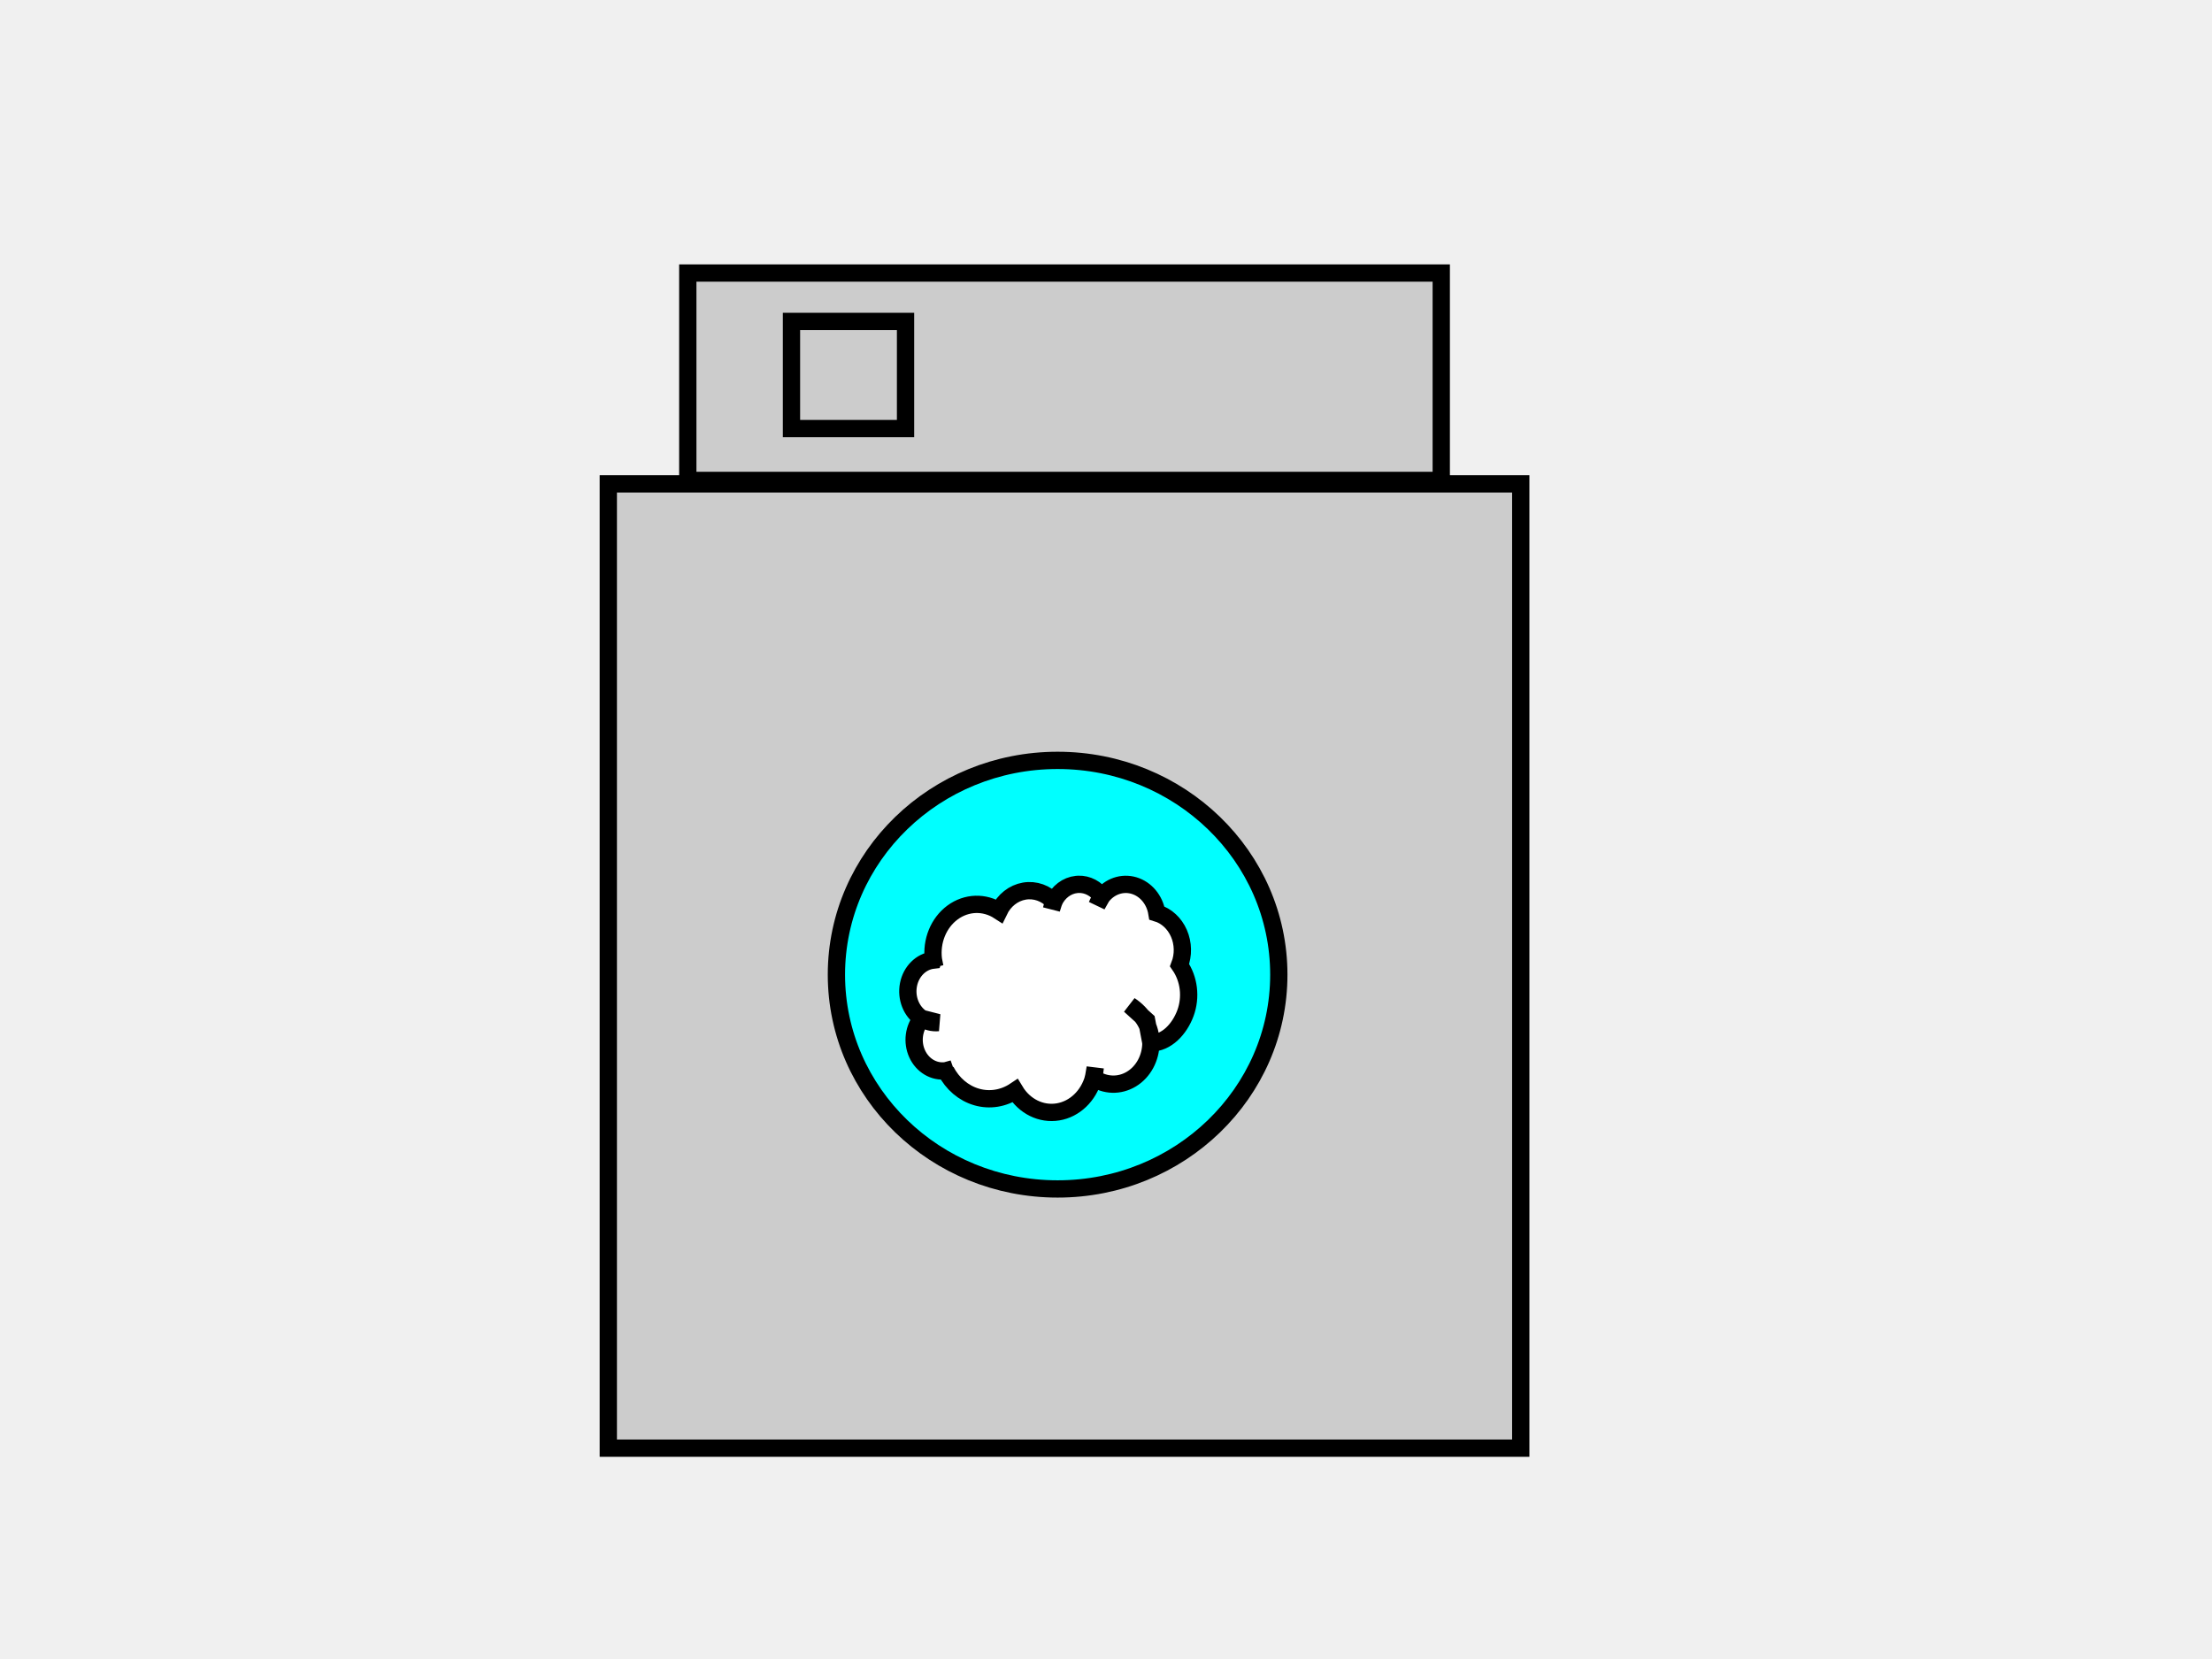
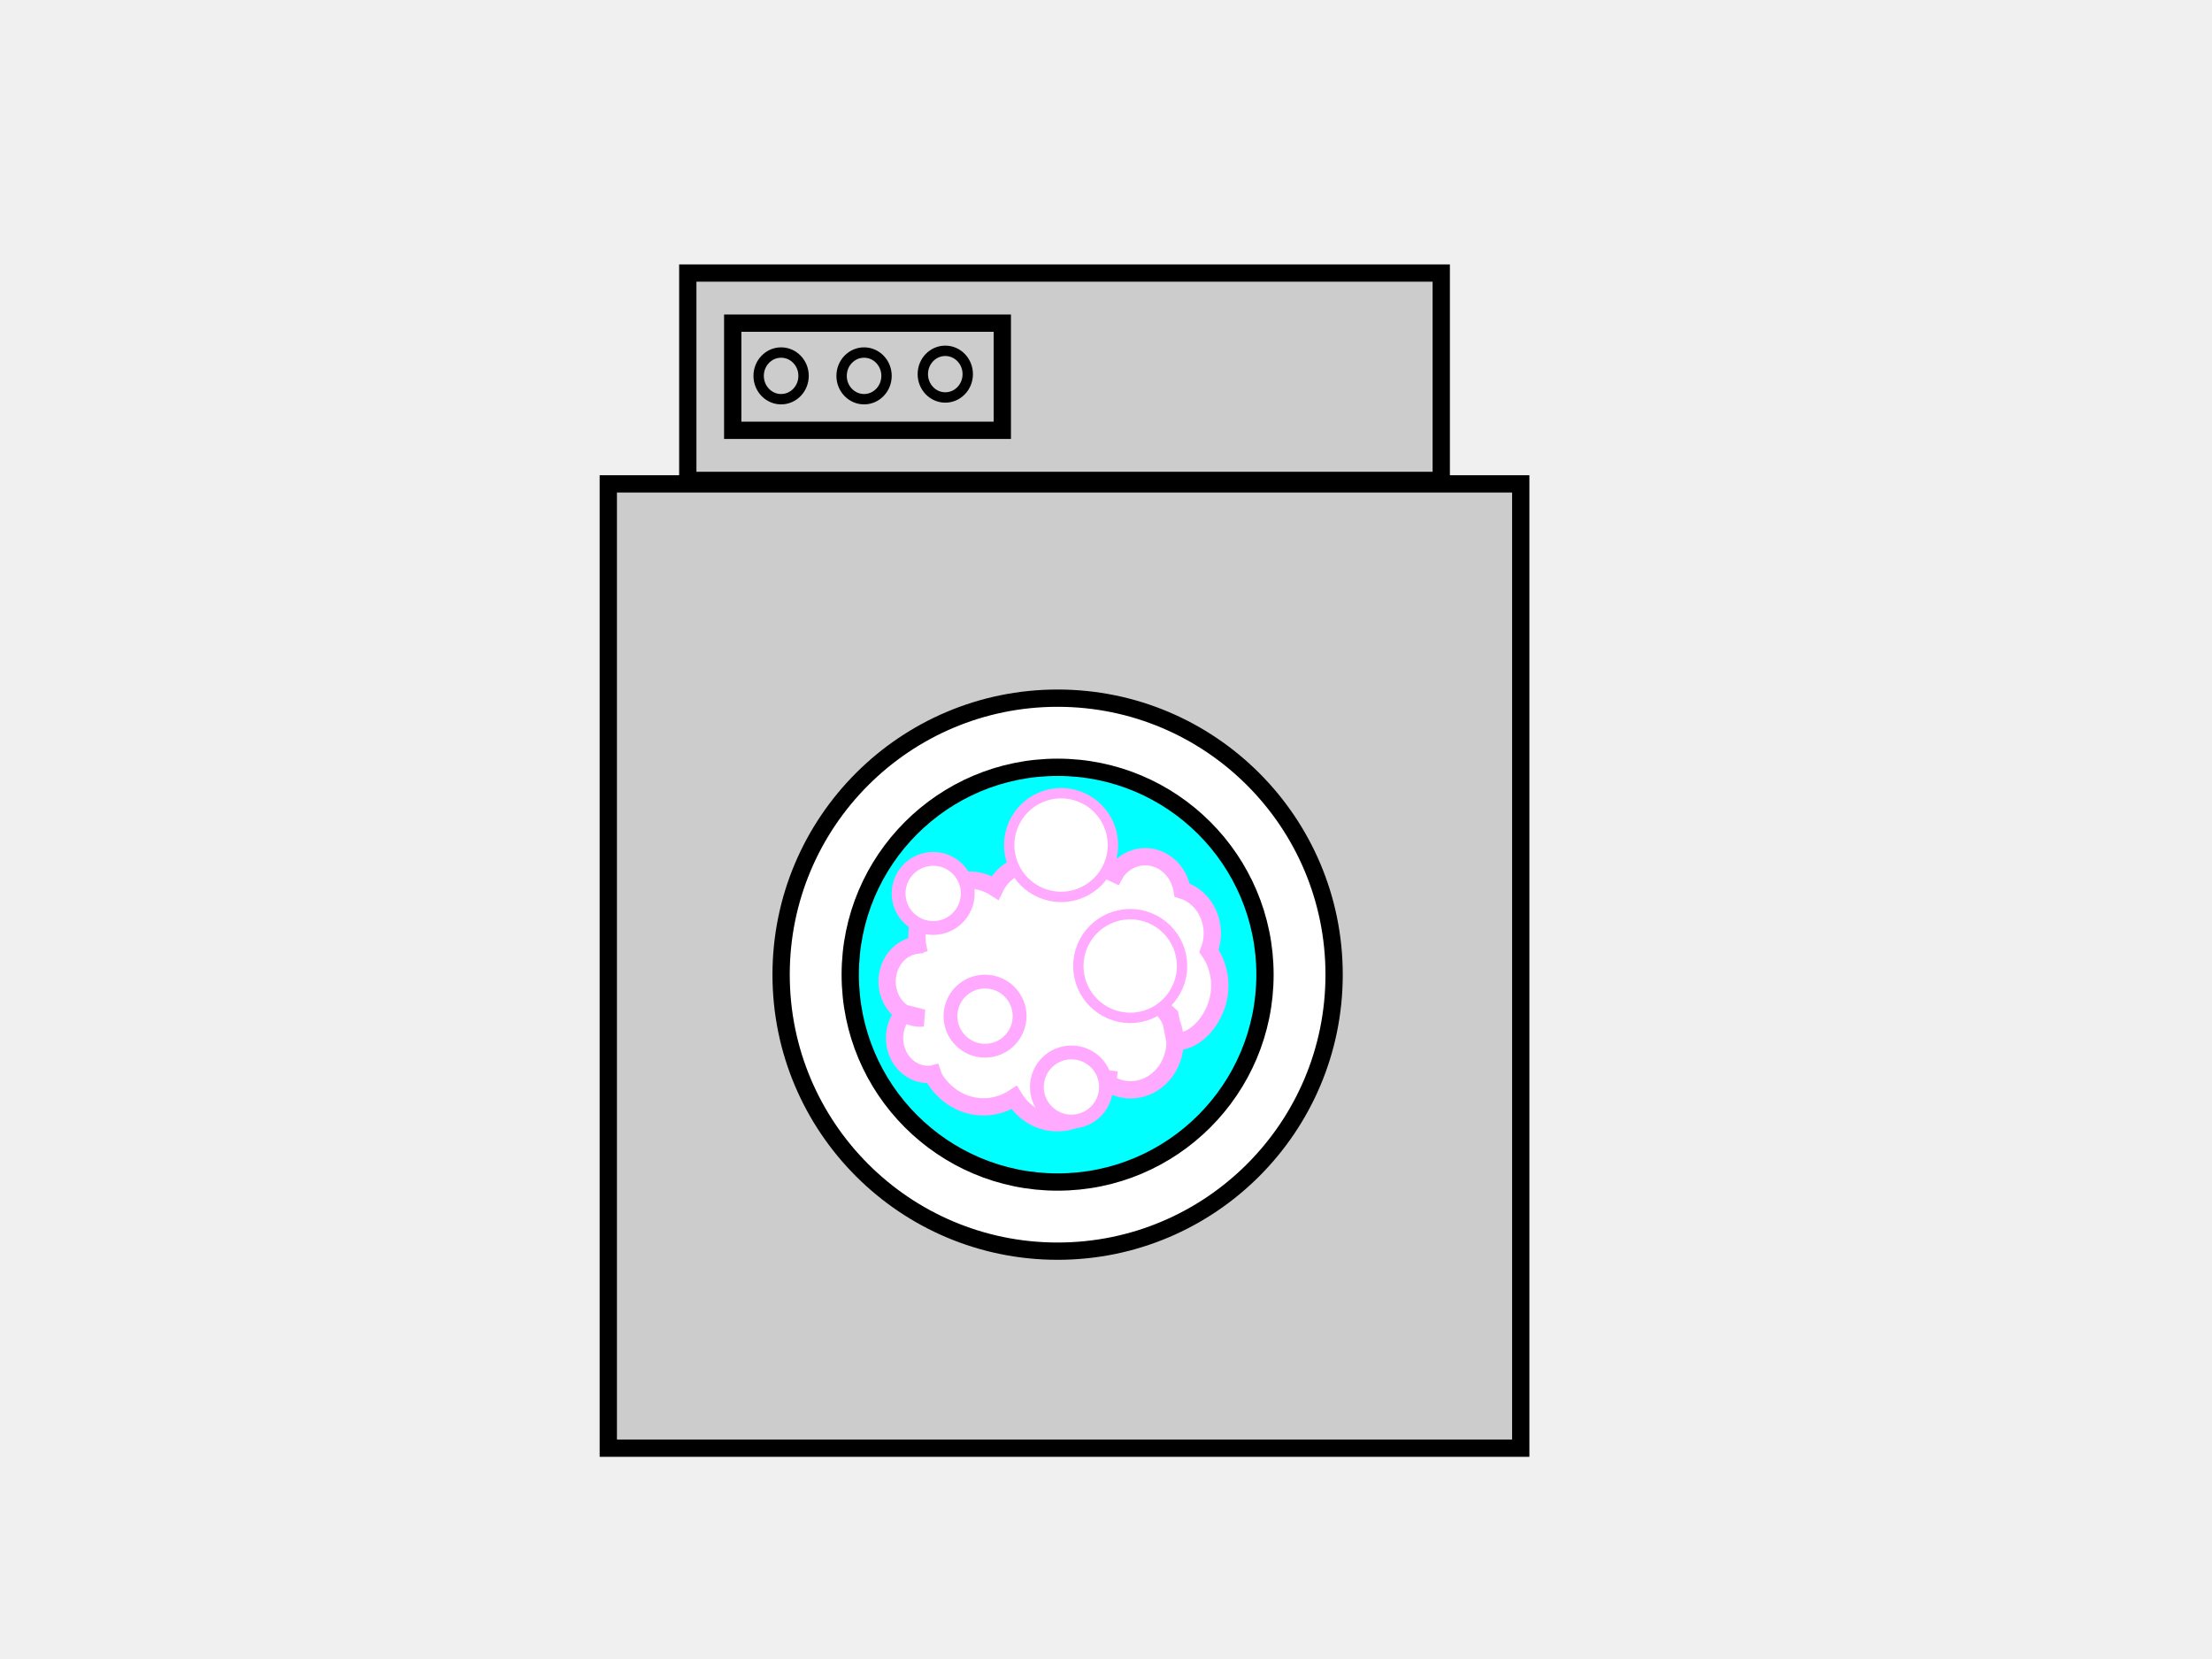
<svg xmlns="http://www.w3.org/2000/svg" width="640" height="480">
  <g>
    <rect stroke="#000000" id="svg_1" height="279" width="264" y="140" x="176" stroke-width="5" fill="#cccccc" />
-     <ellipse stroke="#000000" ry="62" rx="64" id="svg_2" cy="282" cx="306" stroke-width="5" fill="#00ffff" />
-     <path stroke="#000000" id="svg_4" d="m312.005,255.861c-0.175,0.006 -0.345,0.021 -0.521,0.04c-2.819,0.295 -5.307,2.178 -6.571,4.984l-0.67,2.123c0.145,-0.736 0.367,-1.449 0.67,-2.123c-2.254,-2.458 -5.418,-3.592 -8.545,-3.06c-3.126,0.532 -5.841,2.667 -7.325,5.761c-4.189,-2.715 -9.41,-2.55 -13.45,0.429c-4.039,2.979 -6.192,8.254 -5.538,13.575l0.428,2.163c-0.193,-0.709 -0.338,-1.429 -0.428,-2.163l-0.065,0.199c-3.511,0.403 -6.391,3.27 -7.139,7.107c-0.748,3.837 0.807,7.774 3.853,9.758l4.756,1.216c-1.661,0.144 -3.319,-0.28 -4.756,-1.216c-2.35,2.77 -2.89,6.87 -1.34,10.256c1.55,3.386 4.86,5.336 8.275,4.894l2.076,-0.578c-0.668,0.294 -1.361,0.486 -2.076,0.578c1.939,3.755 5.153,6.495 8.926,7.585c3.773,1.09 7.781,0.446 11.123,-1.784c2.726,4.524 7.565,6.9 12.417,6.1c4.852,-0.8 8.854,-4.639 10.276,-9.847l0.493,-2.91c-0.074,0.989 -0.234,1.961 -0.493,2.91c3.337,2.303 7.535,2.433 10.983,0.339c3.448,-2.094 5.6,-6.087 5.631,-10.436l-1.236,-6.498l-4.87,-4.396c3.766,2.482 6.14,6.264 6.106,10.894c4.477,0.049 8.281,-3.988 9.987,-8.622c1.707,-4.634 1.061,-9.916 -1.694,-13.884c1.143,-2.954 1.075,-6.315 -0.186,-9.21c-1.261,-2.895 -3.587,-5.046 -6.385,-5.891c-0.626,-3.836 -3.207,-6.922 -6.618,-7.934c-3.411,-1.011 -7.043,0.236 -9.326,3.209l-1.387,2.462c0.354,-0.89 0.817,-1.72 1.387,-2.462c-1.61,-2.337 -4.135,-3.656 -6.767,-3.568l0,-0z" stroke-linecap="null" stroke-linejoin="null" stroke-dasharray="null" stroke-width="5" fill="#ffffff" />
+     <ellipse id="svg_10" stroke="#000000" ry="80" rx="80" cy="282" cx="306" stroke-width="5" fill="#ffffff" />
+     <ellipse stroke="#000000" ry="60" rx="60" id="svg_2" cy="282" cx="306" stroke-width="5" fill="#00ffff" />
+     <path stroke="#ffaaff" id="svg_4" d="m315.113,247.861c-0.208,0.007 -0.409,0.025 -0.617,0.047c-3.34,0.345 -6.287,2.541 -7.784,5.814l-0.794,2.477c0.171,-0.858 0.434,-1.691 0.794,-2.477c-2.67,-2.867 -6.418,-4.191 -10.122,-3.57c-3.703,0.621 -6.92,3.111 -8.677,6.721c-4.962,-3.167 -11.147,-2.976 -15.933,0.5c-4.785,3.476 -7.336,9.629 -6.56,15.838l0.507,2.523c-0.229,-0.827 -0.4,-1.668 -0.507,-2.523l-0.077,0.233c-4.16,0.47 -7.571,3.815 -8.457,8.291c-0.886,4.476 0.956,9.069 4.565,11.384l5.634,1.419c-1.967,0.168 -3.931,-0.326 -5.634,-1.419c-2.783,3.231 -3.424,8.015 -1.588,11.965c1.836,3.951 5.757,6.225 9.802,5.709l2.459,-0.674c-0.791,0.343 -1.613,0.567 -2.459,0.674c2.296,4.381 6.104,7.577 10.574,8.849c4.47,1.272 9.218,0.52 13.176,-2.081c3.229,5.278 8.961,8.05 14.709,7.116c5.748,-0.934 10.489,-5.412 12.173,-11.489l0.584,-3.395c-0.088,1.154 -0.277,2.288 -0.584,3.395c3.953,2.687 8.926,2.838 13.011,0.395c4.085,-2.443 6.633,-7.101 6.671,-12.175l-1.464,-7.581l-5.769,-5.129c4.461,2.896 7.273,7.308 7.233,12.71c5.304,0.058 9.809,-4.653 11.831,-10.058c2.022,-5.406 1.257,-11.569 -2.007,-16.198c1.354,-3.447 1.273,-7.367 -0.221,-10.745c-1.494,-3.377 -4.25,-5.887 -7.564,-6.872c-0.742,-4.476 -3.799,-8.076 -7.839,-9.256c-4.04,-1.18 -8.343,0.275 -11.048,3.744l-1.643,2.872c0.42,-1.039 0.968,-2.007 1.643,-2.872c-1.907,-2.727 -4.898,-4.265 -8.016,-4.163l0,-0l-0,-0z" stroke-linecap="null" stroke-linejoin="null" stroke-dasharray="null" stroke-width="5" fill="#ffffff" />
    <rect stroke="#000000" id="svg_5" height="60" width="218" y="79" x="199" stroke-linecap="null" stroke-linejoin="null" stroke-dasharray="null" stroke-width="5" fill="#cccccc" />
-     <rect stroke="#000000" id="svg_7" height="31" width="33" y="93" x="229" stroke-linecap="null" stroke-linejoin="null" stroke-dasharray="null" stroke-width="5" fill="#cccccc" />
+     <rect id="svg_7" height="31" width="78" y="93.5" x="212" stroke-linecap="null" stroke-linejoin="null" stroke-dasharray="null" stroke-width="5" fill="#cccccc" stroke="#000000" />
+     <path fill="#cccccc" stroke-width="3" stroke-dasharray="null" stroke-linejoin="null" stroke-linecap="null" d="m243.5,108.75c0,-3.729 2.909,-6.75 6.5,-6.75c3.591,0 6.5,3.021 6.5,6.75c0,3.729 -2.909,6.75 -6.5,6.75c-3.591,0 -6.5,-3.021 -6.5,-6.75z" stroke="#000000" id="svg_6" />
+     <path fill="#cccccc" stroke-width="3" stroke-dasharray="null" stroke-linejoin="null" stroke-linecap="null" d="m267,108.25c0,-3.729 2.909,-6.75 6.5,-6.75c3.591,0 6.5,3.021 6.5,6.75c0,3.729 -2.909,6.75 -6.5,6.75c-3.591,0 -6.5,-3.021 -6.5,-6.75z" stroke="#000000" id="svg_8" />
+     <path fill="#cccccc" stroke-width="3" stroke-dasharray="null" stroke-linejoin="null" stroke-linecap="null" d="m219.5,108.75c0,-3.729 2.909,-6.75 6.5,-6.75c3.591,0 6.5,3.021 6.5,6.75c0,3.729 -2.909,6.75 -6.5,6.75c-3.591,0 -6.5,-3.021 -6.5,-6.75z" stroke="#000000" id="svg_9" />
+     <ellipse ry="10" rx="10" id="svg_11" cy="294" cx="285" stroke-linecap="null" stroke-linejoin="null" stroke-dasharray="null" stroke-width="4" stroke="#ffaaff" fill="#ffffff" />
+     <ellipse id="svg_12" ry="15" rx="15" cy="279.5" cx="327" stroke-linecap="null" stroke-linejoin="null" stroke-dasharray="null" stroke-width="3" stroke="#ffaaff" fill="#ffffff" />
+     <ellipse id="svg_13" ry="10" rx="10" cy="314.5" cx="310" stroke-linecap="null" stroke-linejoin="null" stroke-dasharray="null" stroke-width="4" stroke="#ffaaff" fill="#ffffff" />
+     <ellipse id="svg_14" ry="15" rx="15" cy="244.5" cx="307" stroke-linecap="null" stroke-linejoin="null" stroke-dasharray="null" stroke-width="3" stroke="#ffaaff" fill="#ffffff" />
+     <ellipse id="svg_15" ry="10" rx="10" cy="258.5" cx="270" stroke-linecap="null" stroke-linejoin="null" stroke-dasharray="null" stroke-width="4" stroke="#ffaaff" fill="#ffffff" />
  </g>
</svg>
